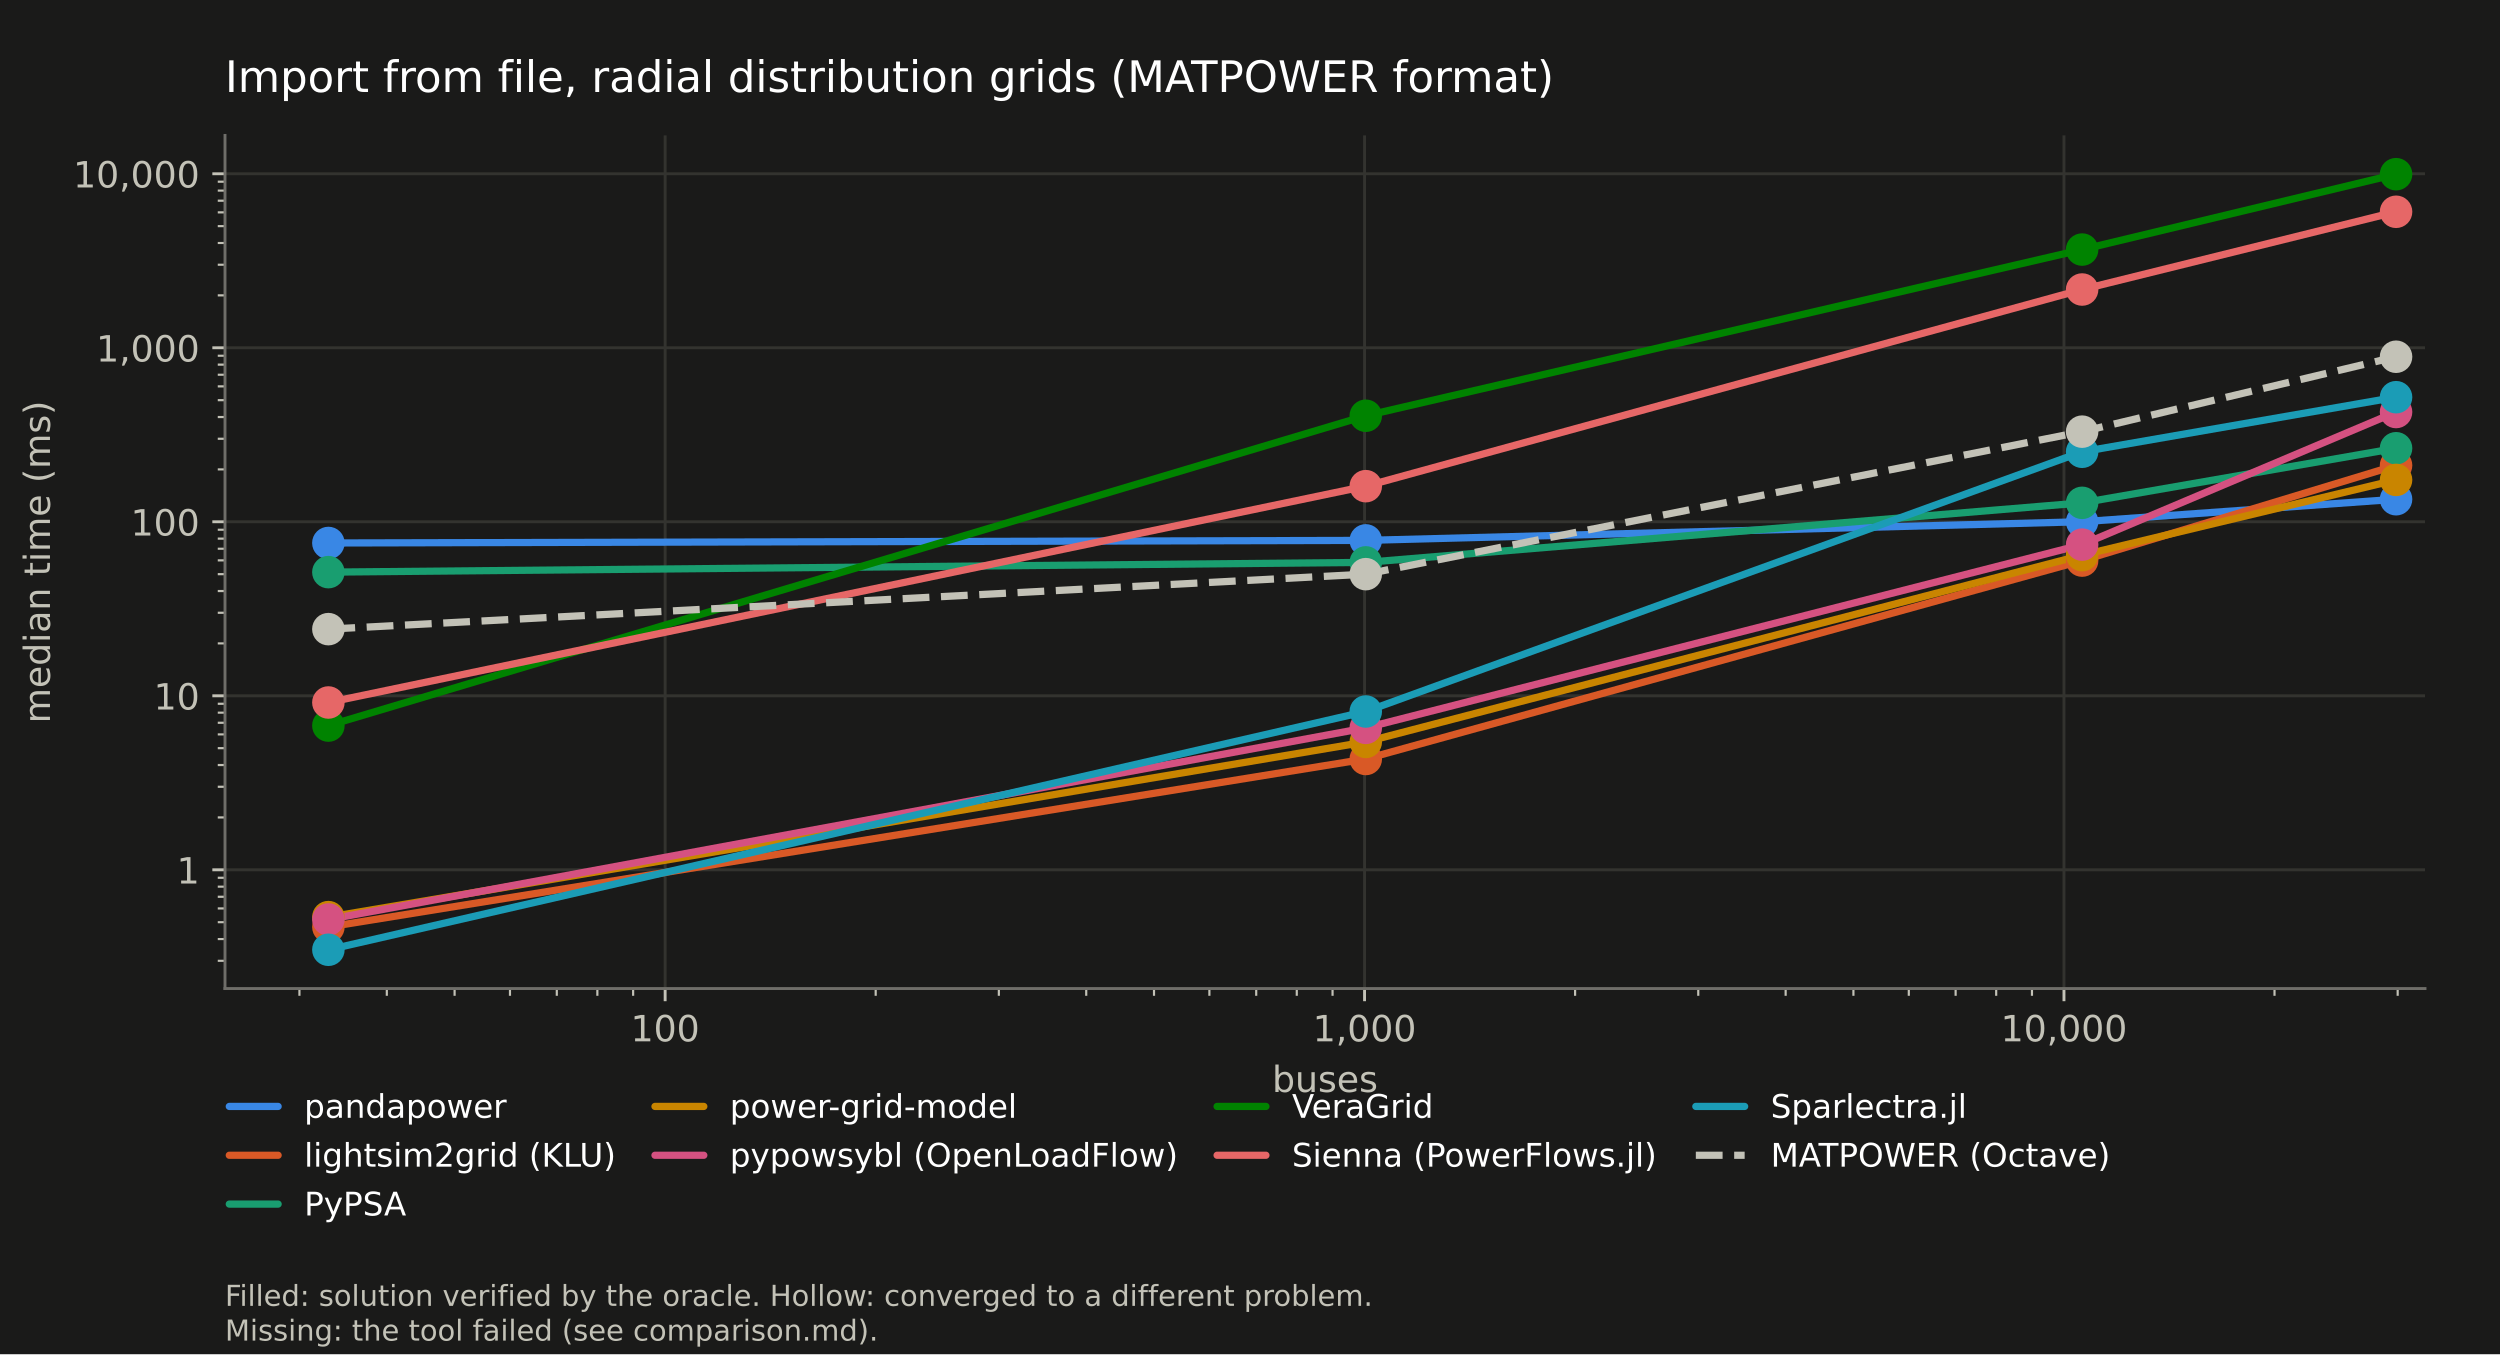
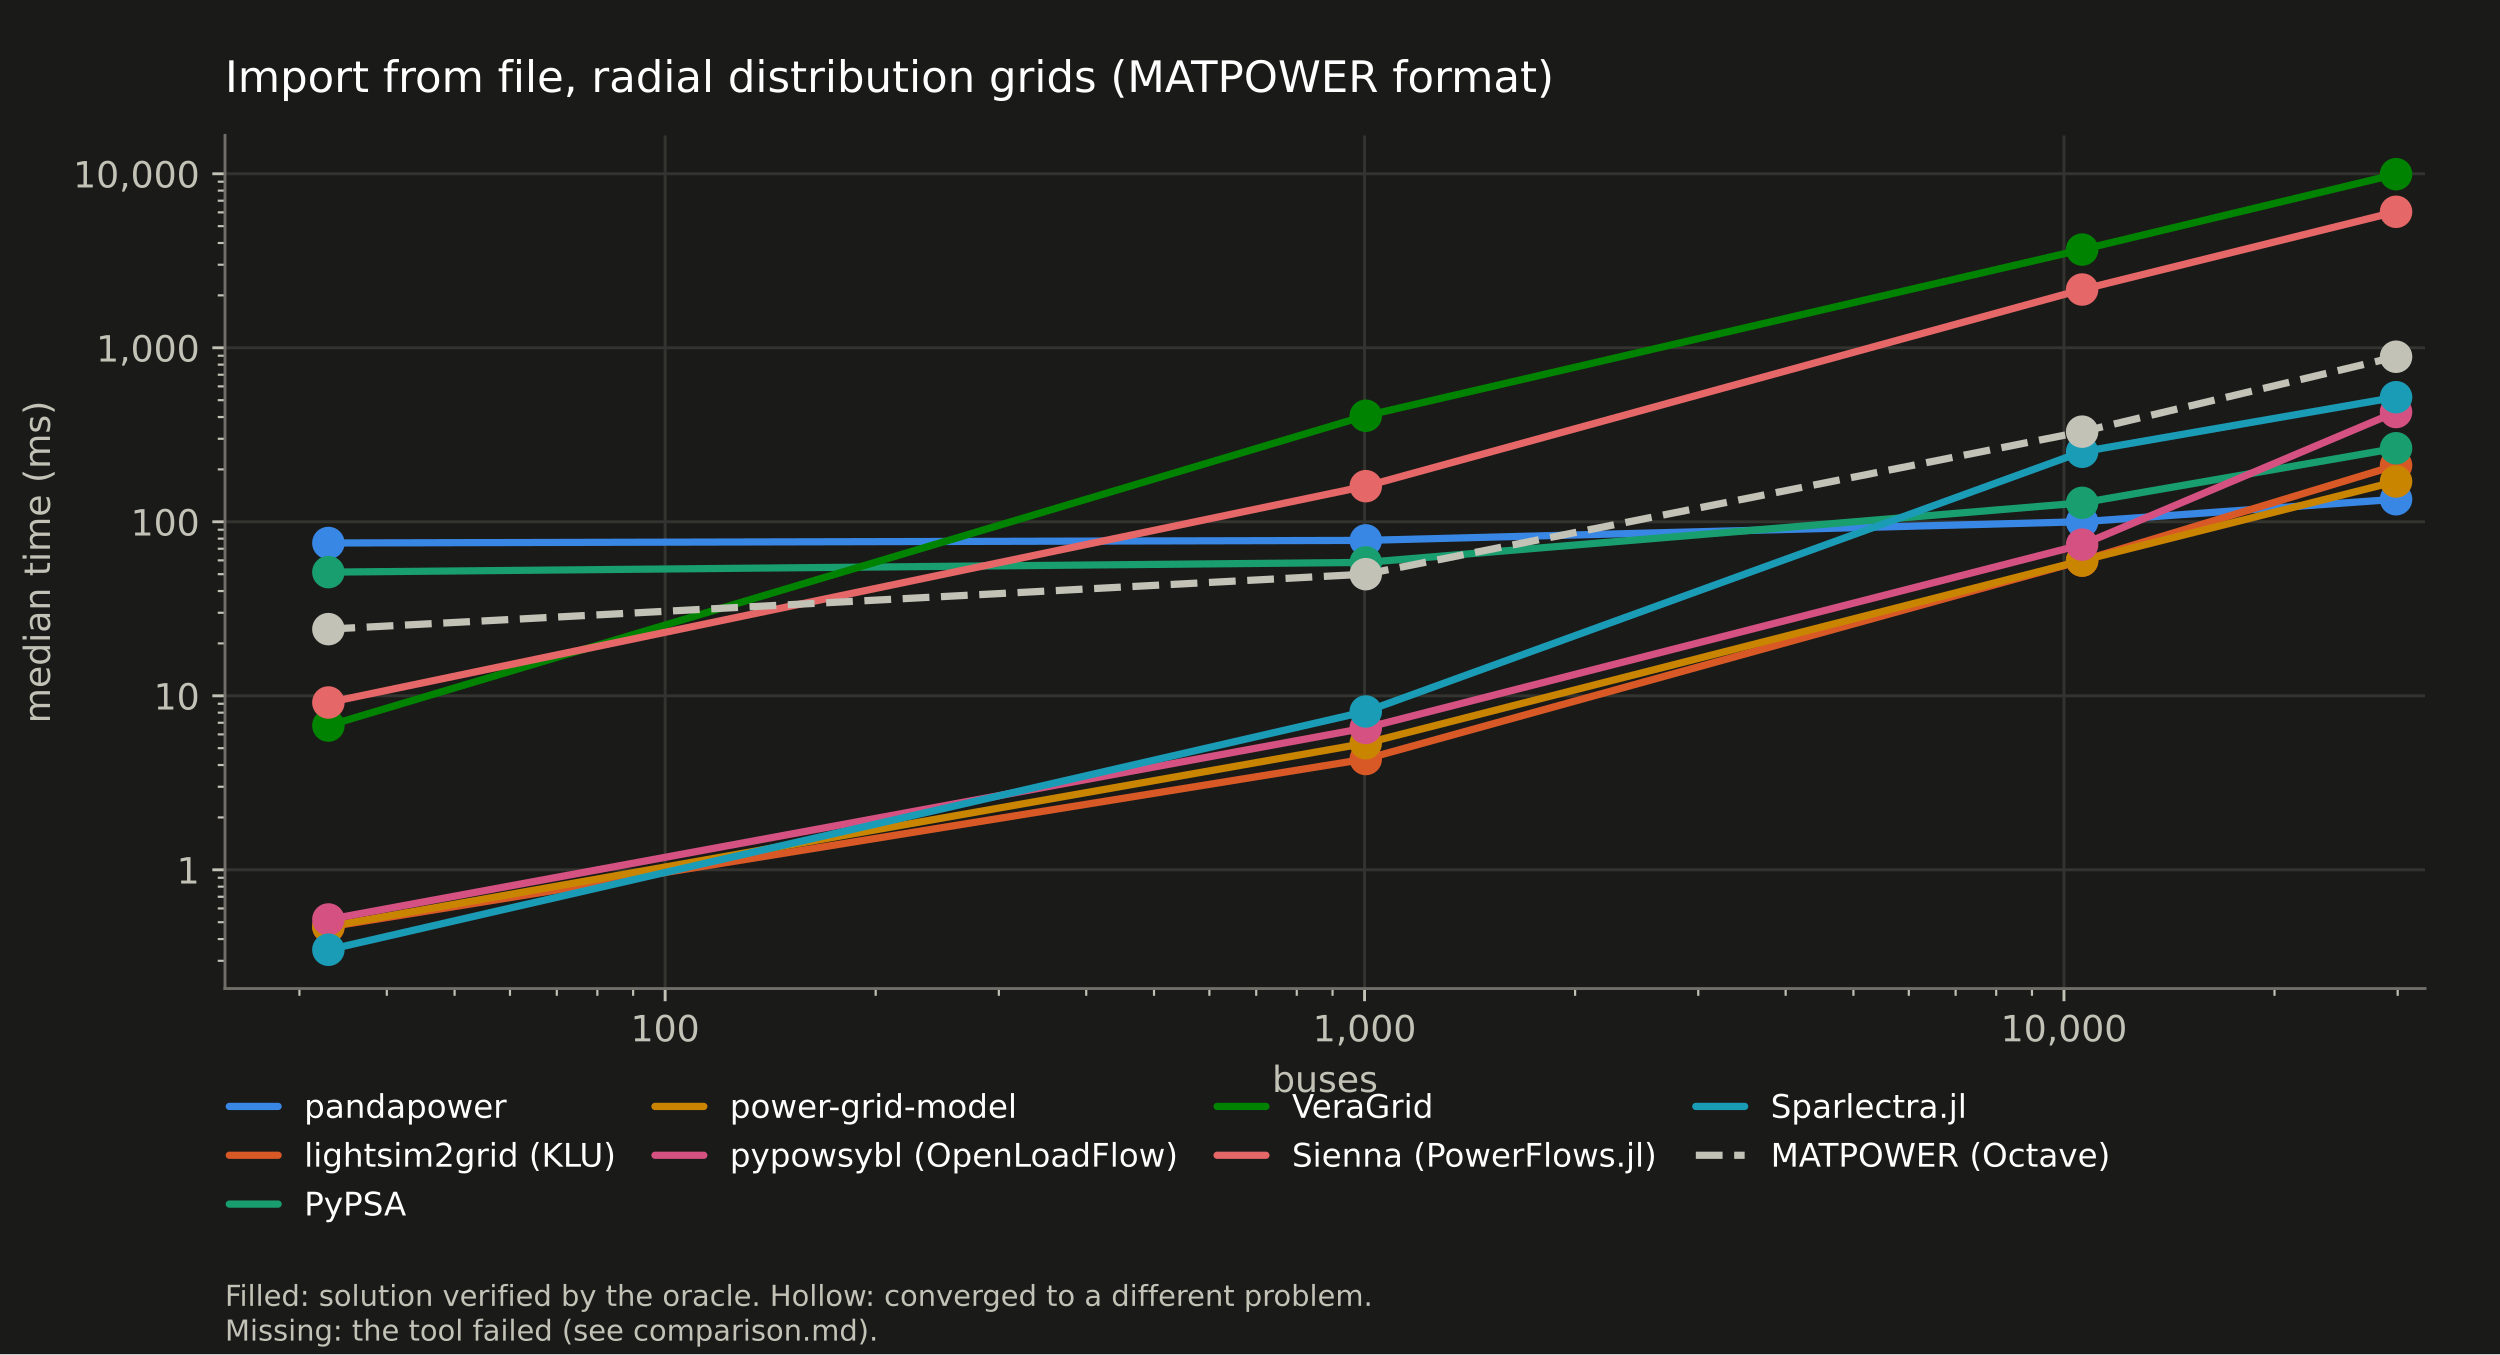
<svg xmlns="http://www.w3.org/2000/svg" xmlns:xlink="http://www.w3.org/1999/xlink" width="691.2pt" height="374.4pt" viewBox="0 0 691.2 374.4" version="1.1">
  <defs>
    <style type="text/css">*{stroke-linejoin: round; stroke-linecap: butt}</style>
  </defs>
  <g id="figure_1">
    <g id="patch_1">
      <path d="M 0 374.4  L 691.2 374.4  L 691.2 0  L 0 0  z " style="fill: #1a1a19" />
    </g>
    <g id="axes_1">
      <g id="patch_2">
        <path d="M 62.208 273.312  L 670.464 273.312  L 670.464 37.44  L 62.208 37.44  z " style="fill: #1a1a19" />
      </g>
      <g id="matplotlib.axis_1">
        <g id="xtick_1">
          <g id="line2d_1">
            <path d="M 183.898 273.312  L 183.898 37.44  " clip-path="url(#pc0a371b898)" style="fill: none; stroke: #33332f; stroke-width: 0.8; stroke-linecap: square" />
          </g>
          <g id="line2d_2">
            <defs>
              <path id="m5ec1d65c88" d="M 0 0  L 0 3.5  " style="stroke: #c3c2b7; stroke-width: 0.8" />
            </defs>
            <g>
              <use xlink:href="#m5ec1d65c88" x="183.898" y="273.312" style="fill: #c3c2b7; stroke: #c3c2b7; stroke-width: 0.8" />
            </g>
          </g>
          <g id="text_1">
            <text style="font-size: 10px; font-family: 'DejaVu Sans', 'Bitstream Vera Sans', 'Computer Modern Sans Serif', 'Lucida Grande', 'Verdana', 'Geneva', 'Lucid', 'Arial', 'Helvetica', 'Avant Garde', sans-serif; text-anchor: middle; fill: #c3c2b7" x="183.898" y="287.91" transform="rotate(-0 183.8982 287.9097)">100</text>
          </g>
        </g>
        <g id="xtick_2">
          <g id="line2d_3">
            <path d="M 377.272 273.312  L 377.272 37.44  " clip-path="url(#pc0a371b898)" style="fill: none; stroke: #33332f; stroke-width: 0.8; stroke-linecap: square" />
          </g>
          <g id="line2d_4">
            <g>
              <use xlink:href="#m5ec1d65c88" x="377.272" y="273.312" style="fill: #c3c2b7; stroke: #c3c2b7; stroke-width: 0.8" />
            </g>
          </g>
          <g id="text_2">
            <text style="font-size: 10px; font-family: 'DejaVu Sans', 'Bitstream Vera Sans', 'Computer Modern Sans Serif', 'Lucida Grande', 'Verdana', 'Geneva', 'Lucid', 'Arial', 'Helvetica', 'Avant Garde', sans-serif; text-anchor: middle; fill: #c3c2b7" x="377.272" y="287.91" transform="rotate(-0 377.2721 287.9097)">1,000</text>
          </g>
        </g>
        <g id="xtick_3">
          <g id="line2d_5">
            <path d="M 570.646 273.312  L 570.646 37.44  " clip-path="url(#pc0a371b898)" style="fill: none; stroke: #33332f; stroke-width: 0.8; stroke-linecap: square" />
          </g>
          <g id="line2d_6">
            <g>
              <use xlink:href="#m5ec1d65c88" x="570.646" y="273.312" style="fill: #c3c2b7; stroke: #c3c2b7; stroke-width: 0.8" />
            </g>
          </g>
          <g id="text_3">
            <text style="font-size: 10px; font-family: 'DejaVu Sans', 'Bitstream Vera Sans', 'Computer Modern Sans Serif', 'Lucida Grande', 'Verdana', 'Geneva', 'Lucid', 'Arial', 'Helvetica', 'Avant Garde', sans-serif; text-anchor: middle; fill: #c3c2b7" x="570.646" y="287.91" transform="rotate(-0 570.646 287.9097)">10,000</text>
          </g>
        </g>
        <g id="xtick_4">
          <g id="line2d_7">
            <defs>
              <path id="m5e015acaa7" d="M 0 0  L 0 2  " style="stroke: #c3c2b7; stroke-width: 0.6" />
            </defs>
            <g>
              <use xlink:href="#m5e015acaa7" x="82.787" y="273.312" style="fill: #c3c2b7; stroke: #c3c2b7; stroke-width: 0.6" />
            </g>
          </g>
        </g>
        <g id="xtick_5">
          <g id="line2d_8">
            <g>
              <use xlink:href="#m5e015acaa7" x="106.947" y="273.312" style="fill: #c3c2b7; stroke: #c3c2b7; stroke-width: 0.6" />
            </g>
          </g>
        </g>
        <g id="xtick_6">
          <g id="line2d_9">
            <g>
              <use xlink:href="#m5e015acaa7" x="125.687" y="273.312" style="fill: #c3c2b7; stroke: #c3c2b7; stroke-width: 0.6" />
            </g>
          </g>
        </g>
        <g id="xtick_7">
          <g id="line2d_10">
            <g>
              <use xlink:href="#m5e015acaa7" x="140.998" y="273.312" style="fill: #c3c2b7; stroke: #c3c2b7; stroke-width: 0.6" />
            </g>
          </g>
        </g>
        <g id="xtick_8">
          <g id="line2d_11">
            <g>
              <use xlink:href="#m5e015acaa7" x="153.944" y="273.312" style="fill: #c3c2b7; stroke: #c3c2b7; stroke-width: 0.6" />
            </g>
          </g>
        </g>
        <g id="xtick_9">
          <g id="line2d_12">
            <g>
              <use xlink:href="#m5e015acaa7" x="165.158" y="273.312" style="fill: #c3c2b7; stroke: #c3c2b7; stroke-width: 0.6" />
            </g>
          </g>
        </g>
        <g id="xtick_10">
          <g id="line2d_13">
            <g>
              <use xlink:href="#m5e015acaa7" x="175.05" y="273.312" style="fill: #c3c2b7; stroke: #c3c2b7; stroke-width: 0.6" />
            </g>
          </g>
        </g>
        <g id="xtick_11">
          <g id="line2d_14">
            <g>
              <use xlink:href="#m5e015acaa7" x="242.11" y="273.312" style="fill: #c3c2b7; stroke: #c3c2b7; stroke-width: 0.6" />
            </g>
          </g>
        </g>
        <g id="xtick_12">
          <g id="line2d_15">
            <g>
              <use xlink:href="#m5e015acaa7" x="276.161" y="273.312" style="fill: #c3c2b7; stroke: #c3c2b7; stroke-width: 0.6" />
            </g>
          </g>
        </g>
        <g id="xtick_13">
          <g id="line2d_16">
            <g>
              <use xlink:href="#m5e015acaa7" x="300.321" y="273.312" style="fill: #c3c2b7; stroke: #c3c2b7; stroke-width: 0.6" />
            </g>
          </g>
        </g>
        <g id="xtick_14">
          <g id="line2d_17">
            <g>
              <use xlink:href="#m5e015acaa7" x="319.061" y="273.312" style="fill: #c3c2b7; stroke: #c3c2b7; stroke-width: 0.6" />
            </g>
          </g>
        </g>
        <g id="xtick_15">
          <g id="line2d_18">
            <g>
              <use xlink:href="#m5e015acaa7" x="334.372" y="273.312" style="fill: #c3c2b7; stroke: #c3c2b7; stroke-width: 0.6" />
            </g>
          </g>
        </g>
        <g id="xtick_16">
          <g id="line2d_19">
            <g>
              <use xlink:href="#m5e015acaa7" x="347.318" y="273.312" style="fill: #c3c2b7; stroke: #c3c2b7; stroke-width: 0.6" />
            </g>
          </g>
        </g>
        <g id="xtick_17">
          <g id="line2d_20">
            <g>
              <use xlink:href="#m5e015acaa7" x="358.532" y="273.312" style="fill: #c3c2b7; stroke: #c3c2b7; stroke-width: 0.6" />
            </g>
          </g>
        </g>
        <g id="xtick_18">
          <g id="line2d_21">
            <g>
              <use xlink:href="#m5e015acaa7" x="368.424" y="273.312" style="fill: #c3c2b7; stroke: #c3c2b7; stroke-width: 0.6" />
            </g>
          </g>
        </g>
        <g id="xtick_19">
          <g id="line2d_22">
            <g>
              <use xlink:href="#m5e015acaa7" x="435.483" y="273.312" style="fill: #c3c2b7; stroke: #c3c2b7; stroke-width: 0.6" />
            </g>
          </g>
        </g>
        <g id="xtick_20">
          <g id="line2d_23">
            <g>
              <use xlink:href="#m5e015acaa7" x="469.535" y="273.312" style="fill: #c3c2b7; stroke: #c3c2b7; stroke-width: 0.6" />
            </g>
          </g>
        </g>
        <g id="xtick_21">
          <g id="line2d_24">
            <g>
              <use xlink:href="#m5e015acaa7" x="493.695" y="273.312" style="fill: #c3c2b7; stroke: #c3c2b7; stroke-width: 0.6" />
            </g>
          </g>
        </g>
        <g id="xtick_22">
          <g id="line2d_25">
            <g>
              <use xlink:href="#m5e015acaa7" x="512.435" y="273.312" style="fill: #c3c2b7; stroke: #c3c2b7; stroke-width: 0.6" />
            </g>
          </g>
        </g>
        <g id="xtick_23">
          <g id="line2d_26">
            <g>
              <use xlink:href="#m5e015acaa7" x="527.746" y="273.312" style="fill: #c3c2b7; stroke: #c3c2b7; stroke-width: 0.6" />
            </g>
          </g>
        </g>
        <g id="xtick_24">
          <g id="line2d_27">
            <g>
              <use xlink:href="#m5e015acaa7" x="540.692" y="273.312" style="fill: #c3c2b7; stroke: #c3c2b7; stroke-width: 0.6" />
            </g>
          </g>
        </g>
        <g id="xtick_25">
          <g id="line2d_28">
            <g>
              <use xlink:href="#m5e015acaa7" x="551.906" y="273.312" style="fill: #c3c2b7; stroke: #c3c2b7; stroke-width: 0.6" />
            </g>
          </g>
        </g>
        <g id="xtick_26">
          <g id="line2d_29">
            <g>
              <use xlink:href="#m5e015acaa7" x="561.798" y="273.312" style="fill: #c3c2b7; stroke: #c3c2b7; stroke-width: 0.6" />
            </g>
          </g>
        </g>
        <g id="xtick_27">
          <g id="line2d_30">
            <g>
              <use xlink:href="#m5e015acaa7" x="628.857" y="273.312" style="fill: #c3c2b7; stroke: #c3c2b7; stroke-width: 0.6" />
            </g>
          </g>
        </g>
        <g id="xtick_28">
          <g id="line2d_31">
            <g>
              <use xlink:href="#m5e015acaa7" x="662.909" y="273.312" style="fill: #c3c2b7; stroke: #c3c2b7; stroke-width: 0.6" />
            </g>
          </g>
        </g>
        <g id="text_4">
          <text style="font-size: 10px; font-family: 'DejaVu Sans', 'Bitstream Vera Sans', 'Computer Modern Sans Serif', 'Lucida Grande', 'Verdana', 'Geneva', 'Lucid', 'Arial', 'Helvetica', 'Avant Garde', sans-serif; text-anchor: middle; fill: #c3c2b7" x="366.336" y="301.91" transform="rotate(-0 366.336 301.9104)">buses</text>
        </g>
      </g>
      <g id="matplotlib.axis_2">
        <g id="ytick_1">
          <g id="line2d_32">
            <path d="M 62.208 240.485  L 670.464 240.485  " clip-path="url(#pc0a371b898)" style="fill: none; stroke: #33332f; stroke-width: 0.8; stroke-linecap: square" />
          </g>
          <g id="line2d_33">
            <defs>
              <path id="mb448b4ee46" d="M 0 0  L -3.5 0  " style="stroke: #c3c2b7; stroke-width: 0.8" />
            </defs>
            <g>
              <use xlink:href="#mb448b4ee46" x="62.208" y="240.485" style="fill: #c3c2b7; stroke: #c3c2b7; stroke-width: 0.8" />
            </g>
          </g>
          <g id="text_5">
            <text style="font-size: 10px; font-family: 'DejaVu Sans', 'Bitstream Vera Sans', 'Computer Modern Sans Serif', 'Lucida Grande', 'Verdana', 'Geneva', 'Lucid', 'Arial', 'Helvetica', 'Avant Garde', sans-serif; text-anchor: end; fill: #c3c2b7" x="55.208" y="244.284" transform="rotate(-0 55.208 244.2835)">1</text>
          </g>
        </g>
        <g id="ytick_2">
          <g id="line2d_34">
            <path d="M 62.208 192.373  L 670.464 192.373  " clip-path="url(#pc0a371b898)" style="fill: none; stroke: #33332f; stroke-width: 0.8; stroke-linecap: square" />
          </g>
          <g id="line2d_35">
            <g>
              <use xlink:href="#mb448b4ee46" x="62.208" y="192.373" style="fill: #c3c2b7; stroke: #c3c2b7; stroke-width: 0.8" />
            </g>
          </g>
          <g id="text_6">
            <text style="font-size: 10px; font-family: 'DejaVu Sans', 'Bitstream Vera Sans', 'Computer Modern Sans Serif', 'Lucida Grande', 'Verdana', 'Geneva', 'Lucid', 'Arial', 'Helvetica', 'Avant Garde', sans-serif; text-anchor: end; fill: #c3c2b7" x="55.208" y="196.172" transform="rotate(-0 55.208 196.172)">10</text>
          </g>
        </g>
        <g id="ytick_3">
          <g id="line2d_36">
            <path d="M 62.208 144.262  L 670.464 144.262  " clip-path="url(#pc0a371b898)" style="fill: none; stroke: #33332f; stroke-width: 0.8; stroke-linecap: square" />
          </g>
          <g id="line2d_37">
            <g>
              <use xlink:href="#mb448b4ee46" x="62.208" y="144.262" style="fill: #c3c2b7; stroke: #c3c2b7; stroke-width: 0.8" />
            </g>
          </g>
          <g id="text_7">
            <text style="font-size: 10px; font-family: 'DejaVu Sans', 'Bitstream Vera Sans', 'Computer Modern Sans Serif', 'Lucida Grande', 'Verdana', 'Geneva', 'Lucid', 'Arial', 'Helvetica', 'Avant Garde', sans-serif; text-anchor: end; fill: #c3c2b7" x="55.208" y="148.06" transform="rotate(-0 55.208 148.0604)">100</text>
          </g>
        </g>
        <g id="ytick_4">
          <g id="line2d_38">
            <path d="M 62.208 96.15  L 670.464 96.15  " clip-path="url(#pc0a371b898)" style="fill: none; stroke: #33332f; stroke-width: 0.8; stroke-linecap: square" />
          </g>
          <g id="line2d_39">
            <g>
              <use xlink:href="#mb448b4ee46" x="62.208" y="96.15" style="fill: #c3c2b7; stroke: #c3c2b7; stroke-width: 0.8" />
            </g>
          </g>
          <g id="text_8">
            <text style="font-size: 10px; font-family: 'DejaVu Sans', 'Bitstream Vera Sans', 'Computer Modern Sans Serif', 'Lucida Grande', 'Verdana', 'Geneva', 'Lucid', 'Arial', 'Helvetica', 'Avant Garde', sans-serif; text-anchor: end; fill: #c3c2b7" x="55.208" y="99.949" transform="rotate(-0 55.208 99.94882)">1,000</text>
          </g>
        </g>
        <g id="ytick_5">
          <g id="line2d_40">
            <path d="M 62.208 48.038  L 670.464 48.038  " clip-path="url(#pc0a371b898)" style="fill: none; stroke: #33332f; stroke-width: 0.8; stroke-linecap: square" />
          </g>
          <g id="line2d_41">
            <g>
              <use xlink:href="#mb448b4ee46" x="62.208" y="48.038" style="fill: #c3c2b7; stroke: #c3c2b7; stroke-width: 0.8" />
            </g>
          </g>
          <g id="text_9">
            <text style="font-size: 10px; font-family: 'DejaVu Sans', 'Bitstream Vera Sans', 'Computer Modern Sans Serif', 'Lucida Grande', 'Verdana', 'Geneva', 'Lucid', 'Arial', 'Helvetica', 'Avant Garde', sans-serif; text-anchor: end; fill: #c3c2b7" x="55.208" y="51.837" transform="rotate(-0 55.208 51.83725)">10,000</text>
          </g>
        </g>
        <g id="ytick_6">
          <g id="line2d_42">
            <defs>
              <path id="m039c7db84e" d="M 0 0  L -2 0  " style="stroke: #c3c2b7; stroke-width: 0.6" />
            </defs>
            <g>
              <use xlink:href="#m039c7db84e" x="62.208" y="265.641" style="fill: #c3c2b7; stroke: #c3c2b7; stroke-width: 0.6" />
            </g>
          </g>
        </g>
        <g id="ytick_7">
          <g id="line2d_43">
            <g>
              <use xlink:href="#m039c7db84e" x="62.208" y="259.63" style="fill: #c3c2b7; stroke: #c3c2b7; stroke-width: 0.6" />
            </g>
          </g>
        </g>
        <g id="ytick_8">
          <g id="line2d_44">
            <g>
              <use xlink:href="#m039c7db84e" x="62.208" y="254.968" style="fill: #c3c2b7; stroke: #c3c2b7; stroke-width: 0.6" />
            </g>
          </g>
        </g>
        <g id="ytick_9">
          <g id="line2d_45">
            <g>
              <use xlink:href="#m039c7db84e" x="62.208" y="251.158" style="fill: #c3c2b7; stroke: #c3c2b7; stroke-width: 0.6" />
            </g>
          </g>
        </g>
        <g id="ytick_10">
          <g id="line2d_46">
            <g>
              <use xlink:href="#m039c7db84e" x="62.208" y="247.937" style="fill: #c3c2b7; stroke: #c3c2b7; stroke-width: 0.6" />
            </g>
          </g>
        </g>
        <g id="ytick_11">
          <g id="line2d_47">
            <g>
              <use xlink:href="#m039c7db84e" x="62.208" y="245.147" style="fill: #c3c2b7; stroke: #c3c2b7; stroke-width: 0.6" />
            </g>
          </g>
        </g>
        <g id="ytick_12">
          <g id="line2d_48">
            <g>
              <use xlink:href="#m039c7db84e" x="62.208" y="242.686" style="fill: #c3c2b7; stroke: #c3c2b7; stroke-width: 0.6" />
            </g>
          </g>
        </g>
        <g id="ytick_13">
          <g id="line2d_49">
            <g>
              <use xlink:href="#m039c7db84e" x="62.208" y="226.002" style="fill: #c3c2b7; stroke: #c3c2b7; stroke-width: 0.6" />
            </g>
          </g>
        </g>
        <g id="ytick_14">
          <g id="line2d_50">
            <g>
              <use xlink:href="#m039c7db84e" x="62.208" y="217.53" style="fill: #c3c2b7; stroke: #c3c2b7; stroke-width: 0.6" />
            </g>
          </g>
        </g>
        <g id="ytick_15">
          <g id="line2d_51">
            <g>
              <use xlink:href="#m039c7db84e" x="62.208" y="211.519" style="fill: #c3c2b7; stroke: #c3c2b7; stroke-width: 0.6" />
            </g>
          </g>
        </g>
        <g id="ytick_16">
          <g id="line2d_52">
            <g>
              <use xlink:href="#m039c7db84e" x="62.208" y="206.856" style="fill: #c3c2b7; stroke: #c3c2b7; stroke-width: 0.6" />
            </g>
          </g>
        </g>
        <g id="ytick_17">
          <g id="line2d_53">
            <g>
              <use xlink:href="#m039c7db84e" x="62.208" y="203.047" style="fill: #c3c2b7; stroke: #c3c2b7; stroke-width: 0.6" />
            </g>
          </g>
        </g>
        <g id="ytick_18">
          <g id="line2d_54">
            <g>
              <use xlink:href="#m039c7db84e" x="62.208" y="199.826" style="fill: #c3c2b7; stroke: #c3c2b7; stroke-width: 0.6" />
            </g>
          </g>
        </g>
        <g id="ytick_19">
          <g id="line2d_55">
            <g>
              <use xlink:href="#m039c7db84e" x="62.208" y="197.036" style="fill: #c3c2b7; stroke: #c3c2b7; stroke-width: 0.6" />
            </g>
          </g>
        </g>
        <g id="ytick_20">
          <g id="line2d_56">
            <g>
              <use xlink:href="#m039c7db84e" x="62.208" y="194.575" style="fill: #c3c2b7; stroke: #c3c2b7; stroke-width: 0.6" />
            </g>
          </g>
        </g>
        <g id="ytick_21">
          <g id="line2d_57">
            <g>
              <use xlink:href="#m039c7db84e" x="62.208" y="177.89" style="fill: #c3c2b7; stroke: #c3c2b7; stroke-width: 0.6" />
            </g>
          </g>
        </g>
        <g id="ytick_22">
          <g id="line2d_58">
            <g>
              <use xlink:href="#m039c7db84e" x="62.208" y="169.418" style="fill: #c3c2b7; stroke: #c3c2b7; stroke-width: 0.6" />
            </g>
          </g>
        </g>
        <g id="ytick_23">
          <g id="line2d_59">
            <g>
              <use xlink:href="#m039c7db84e" x="62.208" y="163.407" style="fill: #c3c2b7; stroke: #c3c2b7; stroke-width: 0.6" />
            </g>
          </g>
        </g>
        <g id="ytick_24">
          <g id="line2d_60">
            <g>
              <use xlink:href="#m039c7db84e" x="62.208" y="158.745" style="fill: #c3c2b7; stroke: #c3c2b7; stroke-width: 0.6" />
            </g>
          </g>
        </g>
        <g id="ytick_25">
          <g id="line2d_61">
            <g>
              <use xlink:href="#m039c7db84e" x="62.208" y="154.935" style="fill: #c3c2b7; stroke: #c3c2b7; stroke-width: 0.6" />
            </g>
          </g>
        </g>
        <g id="ytick_26">
          <g id="line2d_62">
            <g>
              <use xlink:href="#m039c7db84e" x="62.208" y="151.714" style="fill: #c3c2b7; stroke: #c3c2b7; stroke-width: 0.6" />
            </g>
          </g>
        </g>
        <g id="ytick_27">
          <g id="line2d_63">
            <g>
              <use xlink:href="#m039c7db84e" x="62.208" y="148.924" style="fill: #c3c2b7; stroke: #c3c2b7; stroke-width: 0.6" />
            </g>
          </g>
        </g>
        <g id="ytick_28">
          <g id="line2d_64">
            <g>
              <use xlink:href="#m039c7db84e" x="62.208" y="146.463" style="fill: #c3c2b7; stroke: #c3c2b7; stroke-width: 0.6" />
            </g>
          </g>
        </g>
        <g id="ytick_29">
          <g id="line2d_65">
            <g>
              <use xlink:href="#m039c7db84e" x="62.208" y="129.779" style="fill: #c3c2b7; stroke: #c3c2b7; stroke-width: 0.6" />
            </g>
          </g>
        </g>
        <g id="ytick_30">
          <g id="line2d_66">
            <g>
              <use xlink:href="#m039c7db84e" x="62.208" y="121.307" style="fill: #c3c2b7; stroke: #c3c2b7; stroke-width: 0.6" />
            </g>
          </g>
        </g>
        <g id="ytick_31">
          <g id="line2d_67">
            <g>
              <use xlink:href="#m039c7db84e" x="62.208" y="115.296" style="fill: #c3c2b7; stroke: #c3c2b7; stroke-width: 0.6" />
            </g>
          </g>
        </g>
        <g id="ytick_32">
          <g id="line2d_68">
            <g>
              <use xlink:href="#m039c7db84e" x="62.208" y="110.633" style="fill: #c3c2b7; stroke: #c3c2b7; stroke-width: 0.6" />
            </g>
          </g>
        </g>
        <g id="ytick_33">
          <g id="line2d_69">
            <g>
              <use xlink:href="#m039c7db84e" x="62.208" y="106.823" style="fill: #c3c2b7; stroke: #c3c2b7; stroke-width: 0.6" />
            </g>
          </g>
        </g>
        <g id="ytick_34">
          <g id="line2d_70">
            <g>
              <use xlink:href="#m039c7db84e" x="62.208" y="103.603" style="fill: #c3c2b7; stroke: #c3c2b7; stroke-width: 0.6" />
            </g>
          </g>
        </g>
        <g id="ytick_35">
          <g id="line2d_71">
            <g>
              <use xlink:href="#m039c7db84e" x="62.208" y="100.812" style="fill: #c3c2b7; stroke: #c3c2b7; stroke-width: 0.6" />
            </g>
          </g>
        </g>
        <g id="ytick_36">
          <g id="line2d_72">
            <g>
              <use xlink:href="#m039c7db84e" x="62.208" y="98.351" style="fill: #c3c2b7; stroke: #c3c2b7; stroke-width: 0.6" />
            </g>
          </g>
        </g>
        <g id="ytick_37">
          <g id="line2d_73">
            <g>
              <use xlink:href="#m039c7db84e" x="62.208" y="81.667" style="fill: #c3c2b7; stroke: #c3c2b7; stroke-width: 0.6" />
            </g>
          </g>
        </g>
        <g id="ytick_38">
          <g id="line2d_74">
            <g>
              <use xlink:href="#m039c7db84e" x="62.208" y="73.195" style="fill: #c3c2b7; stroke: #c3c2b7; stroke-width: 0.6" />
            </g>
          </g>
        </g>
        <g id="ytick_39">
          <g id="line2d_75">
            <g>
              <use xlink:href="#m039c7db84e" x="62.208" y="67.184" style="fill: #c3c2b7; stroke: #c3c2b7; stroke-width: 0.6" />
            </g>
          </g>
        </g>
        <g id="ytick_40">
          <g id="line2d_76">
            <g>
              <use xlink:href="#m039c7db84e" x="62.208" y="62.521" style="fill: #c3c2b7; stroke: #c3c2b7; stroke-width: 0.6" />
            </g>
          </g>
        </g>
        <g id="ytick_41">
          <g id="line2d_77">
            <g>
              <use xlink:href="#m039c7db84e" x="62.208" y="58.712" style="fill: #c3c2b7; stroke: #c3c2b7; stroke-width: 0.6" />
            </g>
          </g>
        </g>
        <g id="ytick_42">
          <g id="line2d_78">
            <g>
              <use xlink:href="#m039c7db84e" x="62.208" y="55.491" style="fill: #c3c2b7; stroke: #c3c2b7; stroke-width: 0.6" />
            </g>
          </g>
        </g>
        <g id="ytick_43">
          <g id="line2d_79">
            <g>
              <use xlink:href="#m039c7db84e" x="62.208" y="52.701" style="fill: #c3c2b7; stroke: #c3c2b7; stroke-width: 0.6" />
            </g>
          </g>
        </g>
        <g id="ytick_44">
          <g id="line2d_80">
            <g>
              <use xlink:href="#m039c7db84e" x="62.208" y="50.24" style="fill: #c3c2b7; stroke: #c3c2b7; stroke-width: 0.6" />
            </g>
          </g>
        </g>
        <g id="text_10">
          <text style="font-size: 10px; font-family: 'DejaVu Sans', 'Bitstream Vera Sans', 'Computer Modern Sans Serif', 'Lucida Grande', 'Verdana', 'Geneva', 'Lucid', 'Arial', 'Helvetica', 'Avant Garde', sans-serif; text-anchor: middle; fill: #c3c2b7" x="13.815" y="155.376" transform="rotate(-90 13.81503 155.376)">median time (ms)</text>
        </g>
      </g>
      <g id="line2d_81">
        <path d="M 90.791 150.127  L 377.607 149.408  L 575.666 144.246  L 662.46 138.028  " clip-path="url(#pc0a371b898)" style="fill: none; stroke: #3987e5; stroke-width: 2; stroke-linecap: round" />
      </g>
      <g id="line2d_82">
        <path d="M 90.791 256.294  L 377.607 209.845  L 575.666 154.992  L 662.46 128.669  " clip-path="url(#pc0a371b898)" style="fill: none; stroke: #d95926; stroke-width: 2; stroke-linecap: round" />
      </g>
      <g id="line2d_83">
        <path d="M 90.791 158.184  L 377.607 155.488  L 575.666 139.024  L 662.46 123.933  " clip-path="url(#pc0a371b898)" style="fill: none; stroke: #199e70; stroke-width: 2; stroke-linecap: round" />
      </g>
      <g id="line2d_84">
-         <path d="M 90.791 253.568  L 377.607 205.126  L 575.666 153.495  L 662.46 132.687  " clip-path="url(#pc0a371b898)" style="fill: none; stroke: #c98500; stroke-width: 2; stroke-linecap: round" />
+         <path d="M 90.791 256.15  L 377.607 205.484  L 575.666 154.978  L 662.46 133.114  " clip-path="url(#pc0a371b898)" style="fill: none; stroke: #c98500; stroke-width: 2; stroke-linecap: round" />
      </g>
      <g id="line2d_85">
        <path d="M 90.791 254.217  L 377.607 201.242  L 575.666 150.579  L 662.46 113.913  " clip-path="url(#pc0a371b898)" style="fill: none; stroke: #d55181; stroke-width: 2; stroke-linecap: round" />
      </g>
      <g id="line2d_86">
        <path d="M 90.791 200.606  L 377.607 114.947  L 575.666 69.001  L 662.46 48.161  " clip-path="url(#pc0a371b898)" style="fill: none; stroke: #008300; stroke-width: 2; stroke-linecap: round" />
      </g>
      <g id="line2d_87">
        <path d="M 90.791 194.227  L 377.607 134.417  L 575.666 80.047  L 662.46 58.554  " clip-path="url(#pc0a371b898)" style="fill: none; stroke: #e66767; stroke-width: 2; stroke-linecap: round" />
      </g>
      <g id="line2d_88">
        <path d="M 90.791 262.591  L 377.607 196.717  L 575.666 124.906  L 662.46 109.819  " clip-path="url(#pc0a371b898)" style="fill: none; stroke: #1b9cb6; stroke-width: 2; stroke-linecap: round" />
      </g>
      <g id="line2d_89">
        <path d="M 90.791 173.943  L 377.607 158.743  L 575.666 119.344  L 662.46 98.631  " clip-path="url(#pc0a371b898)" style="fill: none; stroke-dasharray: 7.4,3.2; stroke-dashoffset: 0; stroke: #c3c2b7; stroke-width: 2" />
      </g>
      <g id="patch_3">
        <path d="M 62.208 273.312  L 62.208 37.44  " style="fill: none; stroke: #6f6e69; stroke-width: 0.8; stroke-linejoin: miter; stroke-linecap: square" />
      </g>
      <g id="patch_4">
        <path d="M 62.208 273.312  L 670.464 273.312  " style="fill: none; stroke: #6f6e69; stroke-width: 0.8; stroke-linejoin: miter; stroke-linecap: square" />
      </g>
      <g id="line2d_90">
        <defs>
          <path id="m8c884c521c" d="M 0 3.5  C 0.928 3.5 1.819 3.131 2.475 2.475  C 3.131 1.819 3.5 0.928 3.5 0  C 3.5 -0.928 3.131 -1.819 2.475 -2.475  C 1.819 -3.131 0.928 -3.5 0 -3.5  C -0.928 -3.5 -1.819 -3.131 -2.475 -2.475  C -3.131 -1.819 -3.5 -0.928 -3.5 0  C -3.5 0.928 -3.131 1.819 -2.475 2.475  C -1.819 3.131 -0.928 3.5 0 3.5  z " style="stroke: #3987e5; stroke-width: 2" />
        </defs>
        <g clip-path="url(#pc0a371b898)">
          <use xlink:href="#m8c884c521c" x="90.791" y="150.127" style="fill: #3987e5; stroke: #3987e5; stroke-width: 2" />
        </g>
      </g>
      <g id="line2d_91">
        <g clip-path="url(#pc0a371b898)">
          <use xlink:href="#m8c884c521c" x="377.607" y="149.408" style="fill: #3987e5; stroke: #3987e5; stroke-width: 2" />
        </g>
      </g>
      <g id="line2d_92">
        <g clip-path="url(#pc0a371b898)">
          <use xlink:href="#m8c884c521c" x="575.666" y="144.246" style="fill: #3987e5; stroke: #3987e5; stroke-width: 2" />
        </g>
      </g>
      <g id="line2d_93">
        <g clip-path="url(#pc0a371b898)">
          <use xlink:href="#m8c884c521c" x="662.46" y="138.028" style="fill: #3987e5; stroke: #3987e5; stroke-width: 2" />
        </g>
      </g>
      <g id="line2d_94">
        <defs>
          <path id="m9977e4e33c" d="M 0 3.5  C 0.928 3.5 1.819 3.131 2.475 2.475  C 3.131 1.819 3.5 0.928 3.5 0  C 3.5 -0.928 3.131 -1.819 2.475 -2.475  C 1.819 -3.131 0.928 -3.5 0 -3.5  C -0.928 -3.5 -1.819 -3.131 -2.475 -2.475  C -3.131 -1.819 -3.5 -0.928 -3.5 0  C -3.5 0.928 -3.131 1.819 -2.475 2.475  C -1.819 3.131 -0.928 3.5 0 3.5  z " style="stroke: #d95926; stroke-width: 2" />
        </defs>
        <g clip-path="url(#pc0a371b898)">
          <use xlink:href="#m9977e4e33c" x="90.791" y="256.294" style="fill: #d95926; stroke: #d95926; stroke-width: 2" />
        </g>
      </g>
      <g id="line2d_95">
        <g clip-path="url(#pc0a371b898)">
          <use xlink:href="#m9977e4e33c" x="377.607" y="209.845" style="fill: #d95926; stroke: #d95926; stroke-width: 2" />
        </g>
      </g>
      <g id="line2d_96">
        <g clip-path="url(#pc0a371b898)">
          <use xlink:href="#m9977e4e33c" x="575.666" y="154.992" style="fill: #d95926; stroke: #d95926; stroke-width: 2" />
        </g>
      </g>
      <g id="line2d_97">
        <g clip-path="url(#pc0a371b898)">
          <use xlink:href="#m9977e4e33c" x="662.46" y="128.669" style="fill: #d95926; stroke: #d95926; stroke-width: 2" />
        </g>
      </g>
      <g id="line2d_98">
        <defs>
          <path id="mf892d1932a" d="M 0 3.5  C 0.928 3.5 1.819 3.131 2.475 2.475  C 3.131 1.819 3.5 0.928 3.5 0  C 3.5 -0.928 3.131 -1.819 2.475 -2.475  C 1.819 -3.131 0.928 -3.5 0 -3.5  C -0.928 -3.5 -1.819 -3.131 -2.475 -2.475  C -3.131 -1.819 -3.5 -0.928 -3.5 0  C -3.5 0.928 -3.131 1.819 -2.475 2.475  C -1.819 3.131 -0.928 3.5 0 3.5  z " style="stroke: #199e70; stroke-width: 2" />
        </defs>
        <g clip-path="url(#pc0a371b898)">
          <use xlink:href="#mf892d1932a" x="90.791" y="158.184" style="fill: #199e70; stroke: #199e70; stroke-width: 2" />
        </g>
      </g>
      <g id="line2d_99">
        <g clip-path="url(#pc0a371b898)">
          <use xlink:href="#mf892d1932a" x="377.607" y="155.488" style="fill: #199e70; stroke: #199e70; stroke-width: 2" />
        </g>
      </g>
      <g id="line2d_100">
        <g clip-path="url(#pc0a371b898)">
          <use xlink:href="#mf892d1932a" x="575.666" y="139.024" style="fill: #199e70; stroke: #199e70; stroke-width: 2" />
        </g>
      </g>
      <g id="line2d_101">
        <g clip-path="url(#pc0a371b898)">
          <use xlink:href="#mf892d1932a" x="662.46" y="123.933" style="fill: #199e70; stroke: #199e70; stroke-width: 2" />
        </g>
      </g>
      <g id="line2d_102">
        <defs>
          <path id="m00423fc1a6" d="M 0 3.5  C 0.928 3.5 1.819 3.131 2.475 2.475  C 3.131 1.819 3.5 0.928 3.5 0  C 3.5 -0.928 3.131 -1.819 2.475 -2.475  C 1.819 -3.131 0.928 -3.5 0 -3.5  C -0.928 -3.5 -1.819 -3.131 -2.475 -2.475  C -3.131 -1.819 -3.5 -0.928 -3.5 0  C -3.5 0.928 -3.131 1.819 -2.475 2.475  C -1.819 3.131 -0.928 3.5 0 3.5  z " style="stroke: #c98500; stroke-width: 2" />
        </defs>
        <g clip-path="url(#pc0a371b898)">
-           <use xlink:href="#m00423fc1a6" x="90.791" y="253.568" style="fill: #c98500; stroke: #c98500; stroke-width: 2" />
+           <use xlink:href="#m00423fc1a6" x="90.791" y="256.15" style="fill: #c98500; stroke: #c98500; stroke-width: 2" />
        </g>
      </g>
      <g id="line2d_103">
        <g clip-path="url(#pc0a371b898)">
-           <use xlink:href="#m00423fc1a6" x="377.607" y="205.126" style="fill: #c98500; stroke: #c98500; stroke-width: 2" />
+           <use xlink:href="#m00423fc1a6" x="377.607" y="205.484" style="fill: #c98500; stroke: #c98500; stroke-width: 2" />
        </g>
      </g>
      <g id="line2d_104">
        <g clip-path="url(#pc0a371b898)">
-           <use xlink:href="#m00423fc1a6" x="575.666" y="153.495" style="fill: #c98500; stroke: #c98500; stroke-width: 2" />
+           <use xlink:href="#m00423fc1a6" x="575.666" y="154.978" style="fill: #c98500; stroke: #c98500; stroke-width: 2" />
        </g>
      </g>
      <g id="line2d_105">
        <g clip-path="url(#pc0a371b898)">
-           <use xlink:href="#m00423fc1a6" x="662.46" y="132.687" style="fill: #c98500; stroke: #c98500; stroke-width: 2" />
+           <use xlink:href="#m00423fc1a6" x="662.46" y="133.114" style="fill: #c98500; stroke: #c98500; stroke-width: 2" />
        </g>
      </g>
      <g id="line2d_106">
        <defs>
          <path id="mc2f7c8847a" d="M 0 3.5  C 0.928 3.5 1.819 3.131 2.475 2.475  C 3.131 1.819 3.5 0.928 3.5 0  C 3.5 -0.928 3.131 -1.819 2.475 -2.475  C 1.819 -3.131 0.928 -3.5 0 -3.5  C -0.928 -3.5 -1.819 -3.131 -2.475 -2.475  C -3.131 -1.819 -3.5 -0.928 -3.5 0  C -3.5 0.928 -3.131 1.819 -2.475 2.475  C -1.819 3.131 -0.928 3.5 0 3.5  z " style="stroke: #d55181; stroke-width: 2" />
        </defs>
        <g clip-path="url(#pc0a371b898)">
          <use xlink:href="#mc2f7c8847a" x="90.791" y="254.217" style="fill: #d55181; stroke: #d55181; stroke-width: 2" />
        </g>
      </g>
      <g id="line2d_107">
        <g clip-path="url(#pc0a371b898)">
          <use xlink:href="#mc2f7c8847a" x="377.607" y="201.242" style="fill: #d55181; stroke: #d55181; stroke-width: 2" />
        </g>
      </g>
      <g id="line2d_108">
        <g clip-path="url(#pc0a371b898)">
          <use xlink:href="#mc2f7c8847a" x="575.666" y="150.579" style="fill: #d55181; stroke: #d55181; stroke-width: 2" />
        </g>
      </g>
      <g id="line2d_109">
        <g clip-path="url(#pc0a371b898)">
          <use xlink:href="#mc2f7c8847a" x="662.46" y="113.913" style="fill: #d55181; stroke: #d55181; stroke-width: 2" />
        </g>
      </g>
      <g id="line2d_110">
        <defs>
          <path id="m8a57e56164" d="M 0 3.5  C 0.928 3.5 1.819 3.131 2.475 2.475  C 3.131 1.819 3.5 0.928 3.5 0  C 3.5 -0.928 3.131 -1.819 2.475 -2.475  C 1.819 -3.131 0.928 -3.5 0 -3.5  C -0.928 -3.5 -1.819 -3.131 -2.475 -2.475  C -3.131 -1.819 -3.5 -0.928 -3.5 0  C -3.5 0.928 -3.131 1.819 -2.475 2.475  C -1.819 3.131 -0.928 3.5 0 3.5  z " style="stroke: #008300; stroke-width: 2" />
        </defs>
        <g clip-path="url(#pc0a371b898)">
          <use xlink:href="#m8a57e56164" x="90.791" y="200.606" style="fill: #008300; stroke: #008300; stroke-width: 2" />
        </g>
      </g>
      <g id="line2d_111">
        <g clip-path="url(#pc0a371b898)">
          <use xlink:href="#m8a57e56164" x="377.607" y="114.947" style="fill: #008300; stroke: #008300; stroke-width: 2" />
        </g>
      </g>
      <g id="line2d_112">
        <g clip-path="url(#pc0a371b898)">
          <use xlink:href="#m8a57e56164" x="575.666" y="69.001" style="fill: #008300; stroke: #008300; stroke-width: 2" />
        </g>
      </g>
      <g id="line2d_113">
        <g clip-path="url(#pc0a371b898)">
          <use xlink:href="#m8a57e56164" x="662.46" y="48.161" style="fill: #008300; stroke: #008300; stroke-width: 2" />
        </g>
      </g>
      <g id="line2d_114">
        <defs>
          <path id="m587126fa0c" d="M 0 3.5  C 0.928 3.5 1.819 3.131 2.475 2.475  C 3.131 1.819 3.5 0.928 3.5 0  C 3.5 -0.928 3.131 -1.819 2.475 -2.475  C 1.819 -3.131 0.928 -3.5 0 -3.5  C -0.928 -3.5 -1.819 -3.131 -2.475 -2.475  C -3.131 -1.819 -3.5 -0.928 -3.5 0  C -3.5 0.928 -3.131 1.819 -2.475 2.475  C -1.819 3.131 -0.928 3.5 0 3.5  z " style="stroke: #e66767; stroke-width: 2" />
        </defs>
        <g clip-path="url(#pc0a371b898)">
          <use xlink:href="#m587126fa0c" x="90.791" y="194.227" style="fill: #e66767; stroke: #e66767; stroke-width: 2" />
        </g>
      </g>
      <g id="line2d_115">
        <g clip-path="url(#pc0a371b898)">
          <use xlink:href="#m587126fa0c" x="377.607" y="134.417" style="fill: #e66767; stroke: #e66767; stroke-width: 2" />
        </g>
      </g>
      <g id="line2d_116">
        <g clip-path="url(#pc0a371b898)">
          <use xlink:href="#m587126fa0c" x="575.666" y="80.047" style="fill: #e66767; stroke: #e66767; stroke-width: 2" />
        </g>
      </g>
      <g id="line2d_117">
        <g clip-path="url(#pc0a371b898)">
          <use xlink:href="#m587126fa0c" x="662.46" y="58.554" style="fill: #e66767; stroke: #e66767; stroke-width: 2" />
        </g>
      </g>
      <g id="line2d_118">
        <defs>
          <path id="mf96da0c915" d="M 0 3.5  C 0.928 3.5 1.819 3.131 2.475 2.475  C 3.131 1.819 3.5 0.928 3.5 0  C 3.5 -0.928 3.131 -1.819 2.475 -2.475  C 1.819 -3.131 0.928 -3.5 0 -3.5  C -0.928 -3.5 -1.819 -3.131 -2.475 -2.475  C -3.131 -1.819 -3.5 -0.928 -3.5 0  C -3.5 0.928 -3.131 1.819 -2.475 2.475  C -1.819 3.131 -0.928 3.5 0 3.5  z " style="stroke: #1b9cb6; stroke-width: 2" />
        </defs>
        <g clip-path="url(#pc0a371b898)">
          <use xlink:href="#mf96da0c915" x="90.791" y="262.591" style="fill: #1b9cb6; stroke: #1b9cb6; stroke-width: 2" />
        </g>
      </g>
      <g id="line2d_119">
        <g clip-path="url(#pc0a371b898)">
          <use xlink:href="#mf96da0c915" x="377.607" y="196.717" style="fill: #1b9cb6; stroke: #1b9cb6; stroke-width: 2" />
        </g>
      </g>
      <g id="line2d_120">
        <g clip-path="url(#pc0a371b898)">
          <use xlink:href="#mf96da0c915" x="575.666" y="124.906" style="fill: #1b9cb6; stroke: #1b9cb6; stroke-width: 2" />
        </g>
      </g>
      <g id="line2d_121">
        <g clip-path="url(#pc0a371b898)">
          <use xlink:href="#mf96da0c915" x="662.46" y="109.819" style="fill: #1b9cb6; stroke: #1b9cb6; stroke-width: 2" />
        </g>
      </g>
      <g id="line2d_122">
        <defs>
          <path id="m4914067620" d="M 0 3.5  C 0.928 3.5 1.819 3.131 2.475 2.475  C 3.131 1.819 3.5 0.928 3.5 0  C 3.5 -0.928 3.131 -1.819 2.475 -2.475  C 1.819 -3.131 0.928 -3.5 0 -3.5  C -0.928 -3.5 -1.819 -3.131 -2.475 -2.475  C -3.131 -1.819 -3.5 -0.928 -3.5 0  C -3.5 0.928 -3.131 1.819 -2.475 2.475  C -1.819 3.131 -0.928 3.5 0 3.5  z " style="stroke: #c3c2b7; stroke-width: 2" />
        </defs>
        <g clip-path="url(#pc0a371b898)">
          <use xlink:href="#m4914067620" x="90.791" y="173.943" style="fill: #c3c2b7; stroke: #c3c2b7; stroke-width: 2" />
        </g>
      </g>
      <g id="line2d_123">
        <g clip-path="url(#pc0a371b898)">
          <use xlink:href="#m4914067620" x="377.607" y="158.743" style="fill: #c3c2b7; stroke: #c3c2b7; stroke-width: 2" />
        </g>
      </g>
      <g id="line2d_124">
        <g clip-path="url(#pc0a371b898)">
          <use xlink:href="#m4914067620" x="575.666" y="119.344" style="fill: #c3c2b7; stroke: #c3c2b7; stroke-width: 2" />
        </g>
      </g>
      <g id="line2d_125">
        <g clip-path="url(#pc0a371b898)">
          <use xlink:href="#m4914067620" x="662.46" y="98.631" style="fill: #c3c2b7; stroke: #c3c2b7; stroke-width: 2" />
        </g>
      </g>
      <g id="text_11">
        <text style="font-size: 12px; font-family: 'DejaVu Sans', 'Bitstream Vera Sans', 'Computer Modern Sans Serif', 'Lucida Grande', 'Verdana', 'Geneva', 'Lucid', 'Arial', 'Helvetica', 'Avant Garde', sans-serif; text-anchor: start; fill: #ffffff" x="62.208" y="25.44" transform="rotate(-0 62.208 25.44)">Import from file, radial distribution grids (MATPOWER format)</text>
      </g>
    </g>
    <g id="text_12">
      <text style="font-size: 8px; font-family: 'DejaVu Sans', 'Bitstream Vera Sans', 'Computer Modern Sans Serif', 'Lucida Grande', 'Verdana', 'Geneva', 'Lucid', 'Arial', 'Helvetica', 'Avant Garde', sans-serif; fill: #c3c2b7" transform="translate(62.208 361.0538)">Filled: solution verified by the oracle. Hollow: converged to a different problem.</text>
      <text style="font-size: 8px; font-family: 'DejaVu Sans', 'Bitstream Vera Sans', 'Computer Modern Sans Serif', 'Lucida Grande', 'Verdana', 'Geneva', 'Lucid', 'Arial', 'Helvetica', 'Avant Garde', sans-serif; fill: #c3c2b7" transform="translate(62.208 370.656)">Missing: the tool failed (see comparison.md).</text>
    </g>
    <g id="legend_1">
      <g id="line2d_126">
        <path d="M 63.396 305.906  L 70.146 305.906  L 76.896 305.906  " style="fill: none; stroke: #3987e5; stroke-width: 2; stroke-linecap: round" />
      </g>
      <g id="text_13">
        <text style="font-size: 9px; font-family: 'DejaVu Sans', 'Bitstream Vera Sans', 'Computer Modern Sans Serif', 'Lucida Grande', 'Verdana', 'Geneva', 'Lucid', 'Arial', 'Helvetica', 'Avant Garde', sans-serif; text-anchor: start; fill: #ffffff" x="84.096" y="309.056" transform="rotate(-0 84.096 309.0565)">pandapower</text>
      </g>
      <g id="line2d_127">
        <path d="M 63.396 319.407  L 70.146 319.407  L 76.896 319.407  " style="fill: none; stroke: #d95926; stroke-width: 2; stroke-linecap: round" />
      </g>
      <g id="text_14">
        <text style="font-size: 9px; font-family: 'DejaVu Sans', 'Bitstream Vera Sans', 'Computer Modern Sans Serif', 'Lucida Grande', 'Verdana', 'Geneva', 'Lucid', 'Arial', 'Helvetica', 'Avant Garde', sans-serif; text-anchor: start; fill: #ffffff" x="84.096" y="322.557" transform="rotate(-0 84.096 322.5572)">lightsim2grid (KLU)</text>
      </g>
      <g id="line2d_128">
        <path d="M 63.396 332.908  L 70.146 332.908  L 76.896 332.908  " style="fill: none; stroke: #199e70; stroke-width: 2; stroke-linecap: round" />
      </g>
      <g id="text_15">
        <text style="font-size: 9px; font-family: 'DejaVu Sans', 'Bitstream Vera Sans', 'Computer Modern Sans Serif', 'Lucida Grande', 'Verdana', 'Geneva', 'Lucid', 'Arial', 'Helvetica', 'Avant Garde', sans-serif; text-anchor: start; fill: #ffffff" x="84.096" y="336.058" transform="rotate(-0 84.096 336.0579)">PyPSA</text>
      </g>
      <g id="line2d_129">
        <path d="M 181.089 305.906  L 187.839 305.906  L 194.589 305.906  " style="fill: none; stroke: #c98500; stroke-width: 2; stroke-linecap: round" />
      </g>
      <g id="text_16">
        <text style="font-size: 9px; font-family: 'DejaVu Sans', 'Bitstream Vera Sans', 'Computer Modern Sans Serif', 'Lucida Grande', 'Verdana', 'Geneva', 'Lucid', 'Arial', 'Helvetica', 'Avant Garde', sans-serif; text-anchor: start; fill: #ffffff" x="201.789" y="309.056" transform="rotate(-0 201.7893 309.0565)">power-grid-model</text>
      </g>
      <g id="line2d_130">
        <path d="M 181.089 319.407  L 187.839 319.407  L 194.589 319.407  " style="fill: none; stroke: #d55181; stroke-width: 2; stroke-linecap: round" />
      </g>
      <g id="text_17">
        <text style="font-size: 9px; font-family: 'DejaVu Sans', 'Bitstream Vera Sans', 'Computer Modern Sans Serif', 'Lucida Grande', 'Verdana', 'Geneva', 'Lucid', 'Arial', 'Helvetica', 'Avant Garde', sans-serif; text-anchor: start; fill: #ffffff" x="201.789" y="322.557" transform="rotate(-0 201.7893 322.5572)">pypowsybl (OpenLoadFlow)</text>
      </g>
      <g id="line2d_131">
        <path d="M 336.5 305.906  L 343.25 305.906  L 350 305.906  " style="fill: none; stroke: #008300; stroke-width: 2; stroke-linecap: round" />
      </g>
      <g id="text_18">
        <text style="font-size: 9px; font-family: 'DejaVu Sans', 'Bitstream Vera Sans', 'Computer Modern Sans Serif', 'Lucida Grande', 'Verdana', 'Geneva', 'Lucid', 'Arial', 'Helvetica', 'Avant Garde', sans-serif; text-anchor: start; fill: #ffffff" x="357.2" y="309.056" transform="rotate(-0 357.1996 309.0565)">VeraGrid</text>
      </g>
      <g id="line2d_132">
        <path d="M 336.5 319.407  L 343.25 319.407  L 350 319.407  " style="fill: none; stroke: #e66767; stroke-width: 2; stroke-linecap: round" />
      </g>
      <g id="text_19">
        <text style="font-size: 9px; font-family: 'DejaVu Sans', 'Bitstream Vera Sans', 'Computer Modern Sans Serif', 'Lucida Grande', 'Verdana', 'Geneva', 'Lucid', 'Arial', 'Helvetica', 'Avant Garde', sans-serif; text-anchor: start; fill: #ffffff" x="357.2" y="322.557" transform="rotate(-0 357.1996 322.5572)">Sienna (PowerFlows.jl)</text>
      </g>
      <g id="line2d_133">
        <path d="M 468.861 305.906  L 475.611 305.906  L 482.361 305.906  " style="fill: none; stroke: #1b9cb6; stroke-width: 2; stroke-linecap: round" />
      </g>
      <g id="text_20">
        <text style="font-size: 9px; font-family: 'DejaVu Sans', 'Bitstream Vera Sans', 'Computer Modern Sans Serif', 'Lucida Grande', 'Verdana', 'Geneva', 'Lucid', 'Arial', 'Helvetica', 'Avant Garde', sans-serif; text-anchor: start; fill: #ffffff" x="489.561" y="309.056" transform="rotate(-0 489.5615 309.0565)">Sparlectra.jl</text>
      </g>
      <g id="line2d_134">
        <path d="M 468.861 319.407  L 475.611 319.407  L 482.361 319.407  " style="fill: none; stroke-dasharray: 7.4,3.2; stroke-dashoffset: 0; stroke: #c3c2b7; stroke-width: 2" />
      </g>
      <g id="text_21">
        <text style="font-size: 9px; font-family: 'DejaVu Sans', 'Bitstream Vera Sans', 'Computer Modern Sans Serif', 'Lucida Grande', 'Verdana', 'Geneva', 'Lucid', 'Arial', 'Helvetica', 'Avant Garde', sans-serif; text-anchor: start; fill: #ffffff" x="489.561" y="322.557" transform="rotate(-0 489.5615 322.5572)">MATPOWER (Octave)</text>
      </g>
    </g>
  </g>
  <defs>
    <clipPath id="pc0a371b898">
      <rect x="62.208" y="37.44" width="608.256" height="235.872" />
    </clipPath>
  </defs>
</svg>
